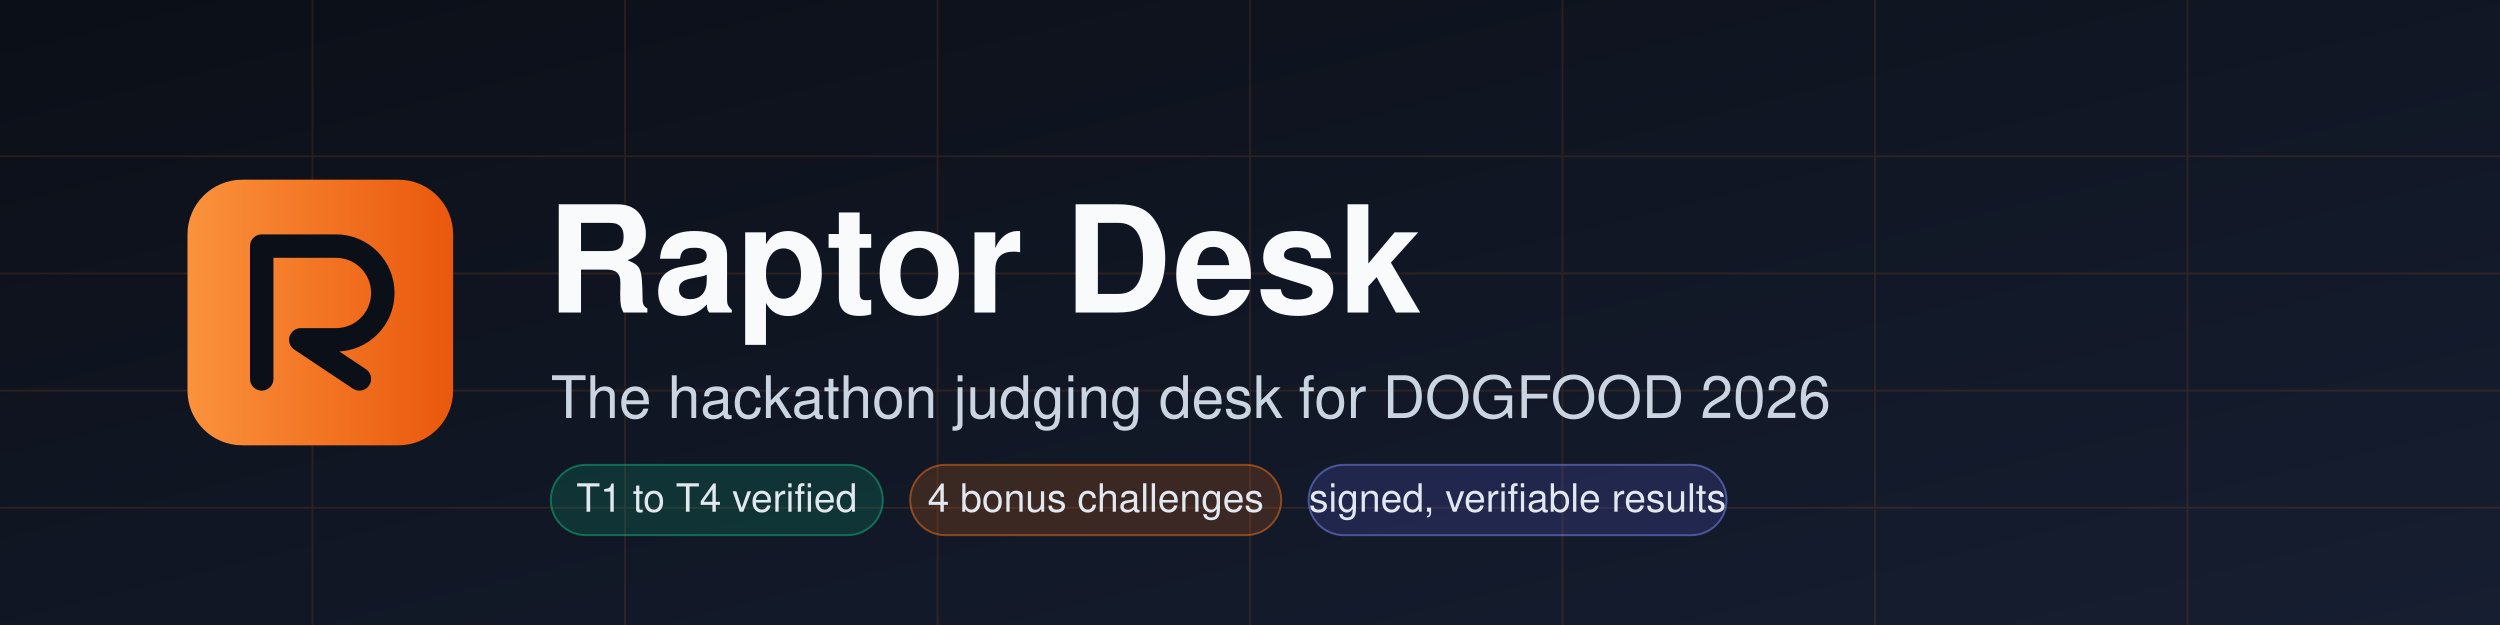
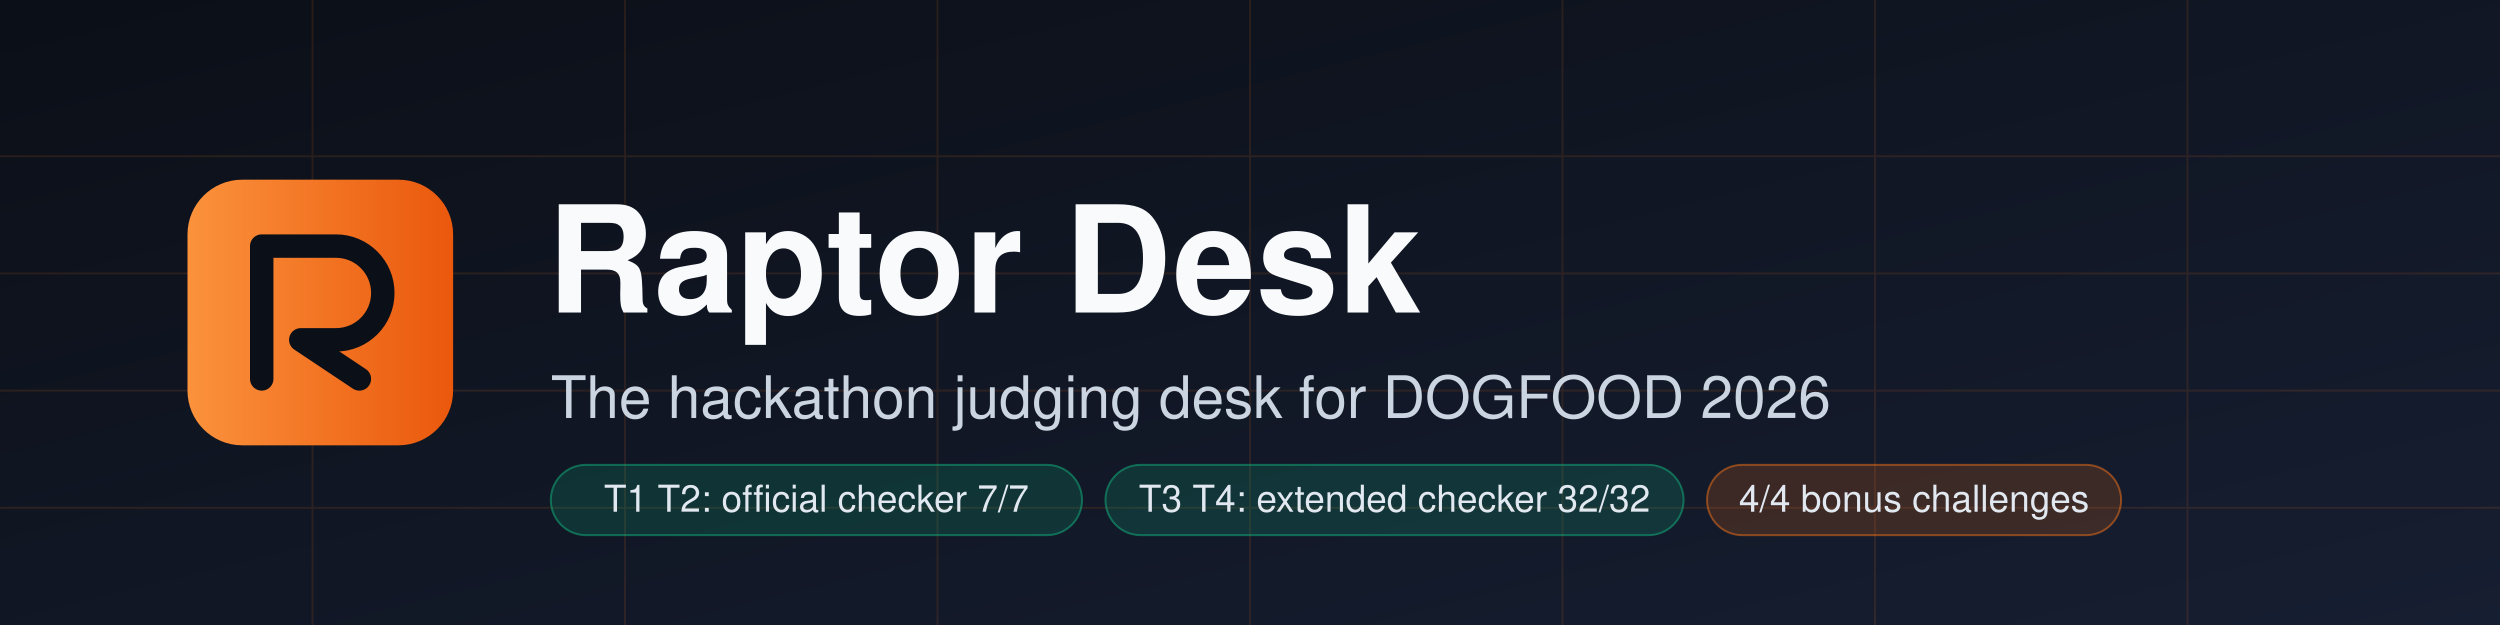
<svg xmlns="http://www.w3.org/2000/svg" width="1280" height="320" viewBox="0 0 1280 320" role="img" aria-labelledby="t d">
  <defs>
    <linearGradient id="bg" x1="0" y1="0" x2="1" y2="1">
      <stop offset="0" stop-color="#0b0f17" />
      <stop offset="1" stop-color="#161e31" />
    </linearGradient>
    <linearGradient id="accent" x1="0" y1="0" x2="1" y2="0">
      <stop offset="0" stop-color="#fb923c" />
      <stop offset="1" stop-color="#ea580c" />
    </linearGradient>
  </defs>
  <rect width="1280" height="320" fill="url(#bg)" />
  <g opacity="0.12" stroke="#f97316" stroke-width="1">
    <path d="M0 260 H1280 M0 200 H1280 M0 140 H1280 M0 80 H1280" />
    <path d="M160 0 V320 M320 0 V320 M480 0 V320 M640 0 V320 M800 0 V320 M960 0 V320 M1120 0 V320" />
  </g>
  <g transform="translate(96 92)">
    <rect width="136" height="136" rx="28" fill="url(#accent)" />
    <path d="M38 102V34h38a24 24 0 0 1 0 48H58l30 20" fill="none" stroke="#0b0f17" stroke-width="12" stroke-linecap="round" stroke-linejoin="round" />
  </g>
  <text x="280" y="160" font-family="Segoe UI, Helvetica, Arial, sans-serif" font-size="76" font-weight="700" fill="#f8fafc">Raptor Desk</text>
  <text x="282" y="214" font-family="Segoe UI, Helvetica, Arial, sans-serif" font-size="30" fill="#cbd5e1">The hackathon judging desk for DOGFOOD 2026</text>
-   <g font-family="Segoe UI, Helvetica, Arial, sans-serif" font-size="20" fill="#e2e8f0">
-     <rect x="282" y="238" width="170" height="36" rx="18" fill="#10b981" fill-opacity="0.18" stroke="#10b981" stroke-opacity="0.5" />
-     <text x="367" y="262" text-anchor="middle">T1 to T4 verified</text>
-     <rect x="466" y="238" width="190" height="36" rx="18" fill="#f97316" fill-opacity="0.18" stroke="#f97316" stroke-opacity="0.5" />
-     <text x="561" y="262" text-anchor="middle">4 bonus challenges</text>
-     <rect x="670" y="238" width="214" height="36" rx="18" fill="#6366f1" fill-opacity="0.18" stroke="#818cf8" stroke-opacity="0.5" />
-     <text x="777" y="262" text-anchor="middle">signed, verifiable results</text>
+   <g font-family="Segoe UI, Helvetica, Arial, sans-serif" font-size="19" fill="#e2e8f0">
+     <rect x="282" y="238" width="272" height="36" rx="18" fill="#10b981" fill-opacity="0.18" stroke="#10b981" stroke-opacity="0.5" />
+     <text x="418" y="262" text-anchor="middle">T1 T2: official checker 7/7</text>
+     <rect x="566" y="238" width="296" height="36" rx="18" fill="#10b981" fill-opacity="0.18" stroke="#10b981" stroke-opacity="0.5" />
+     <text x="714" y="262" text-anchor="middle">T3 T4: extended checker 32/32</text>
+     <rect x="874" y="238" width="212" height="36" rx="18" fill="#f97316" fill-opacity="0.18" stroke="#f97316" stroke-opacity="0.5" />
+     <text x="980" y="262" text-anchor="middle">4/4 bonus challenges</text>
  </g>
</svg>
